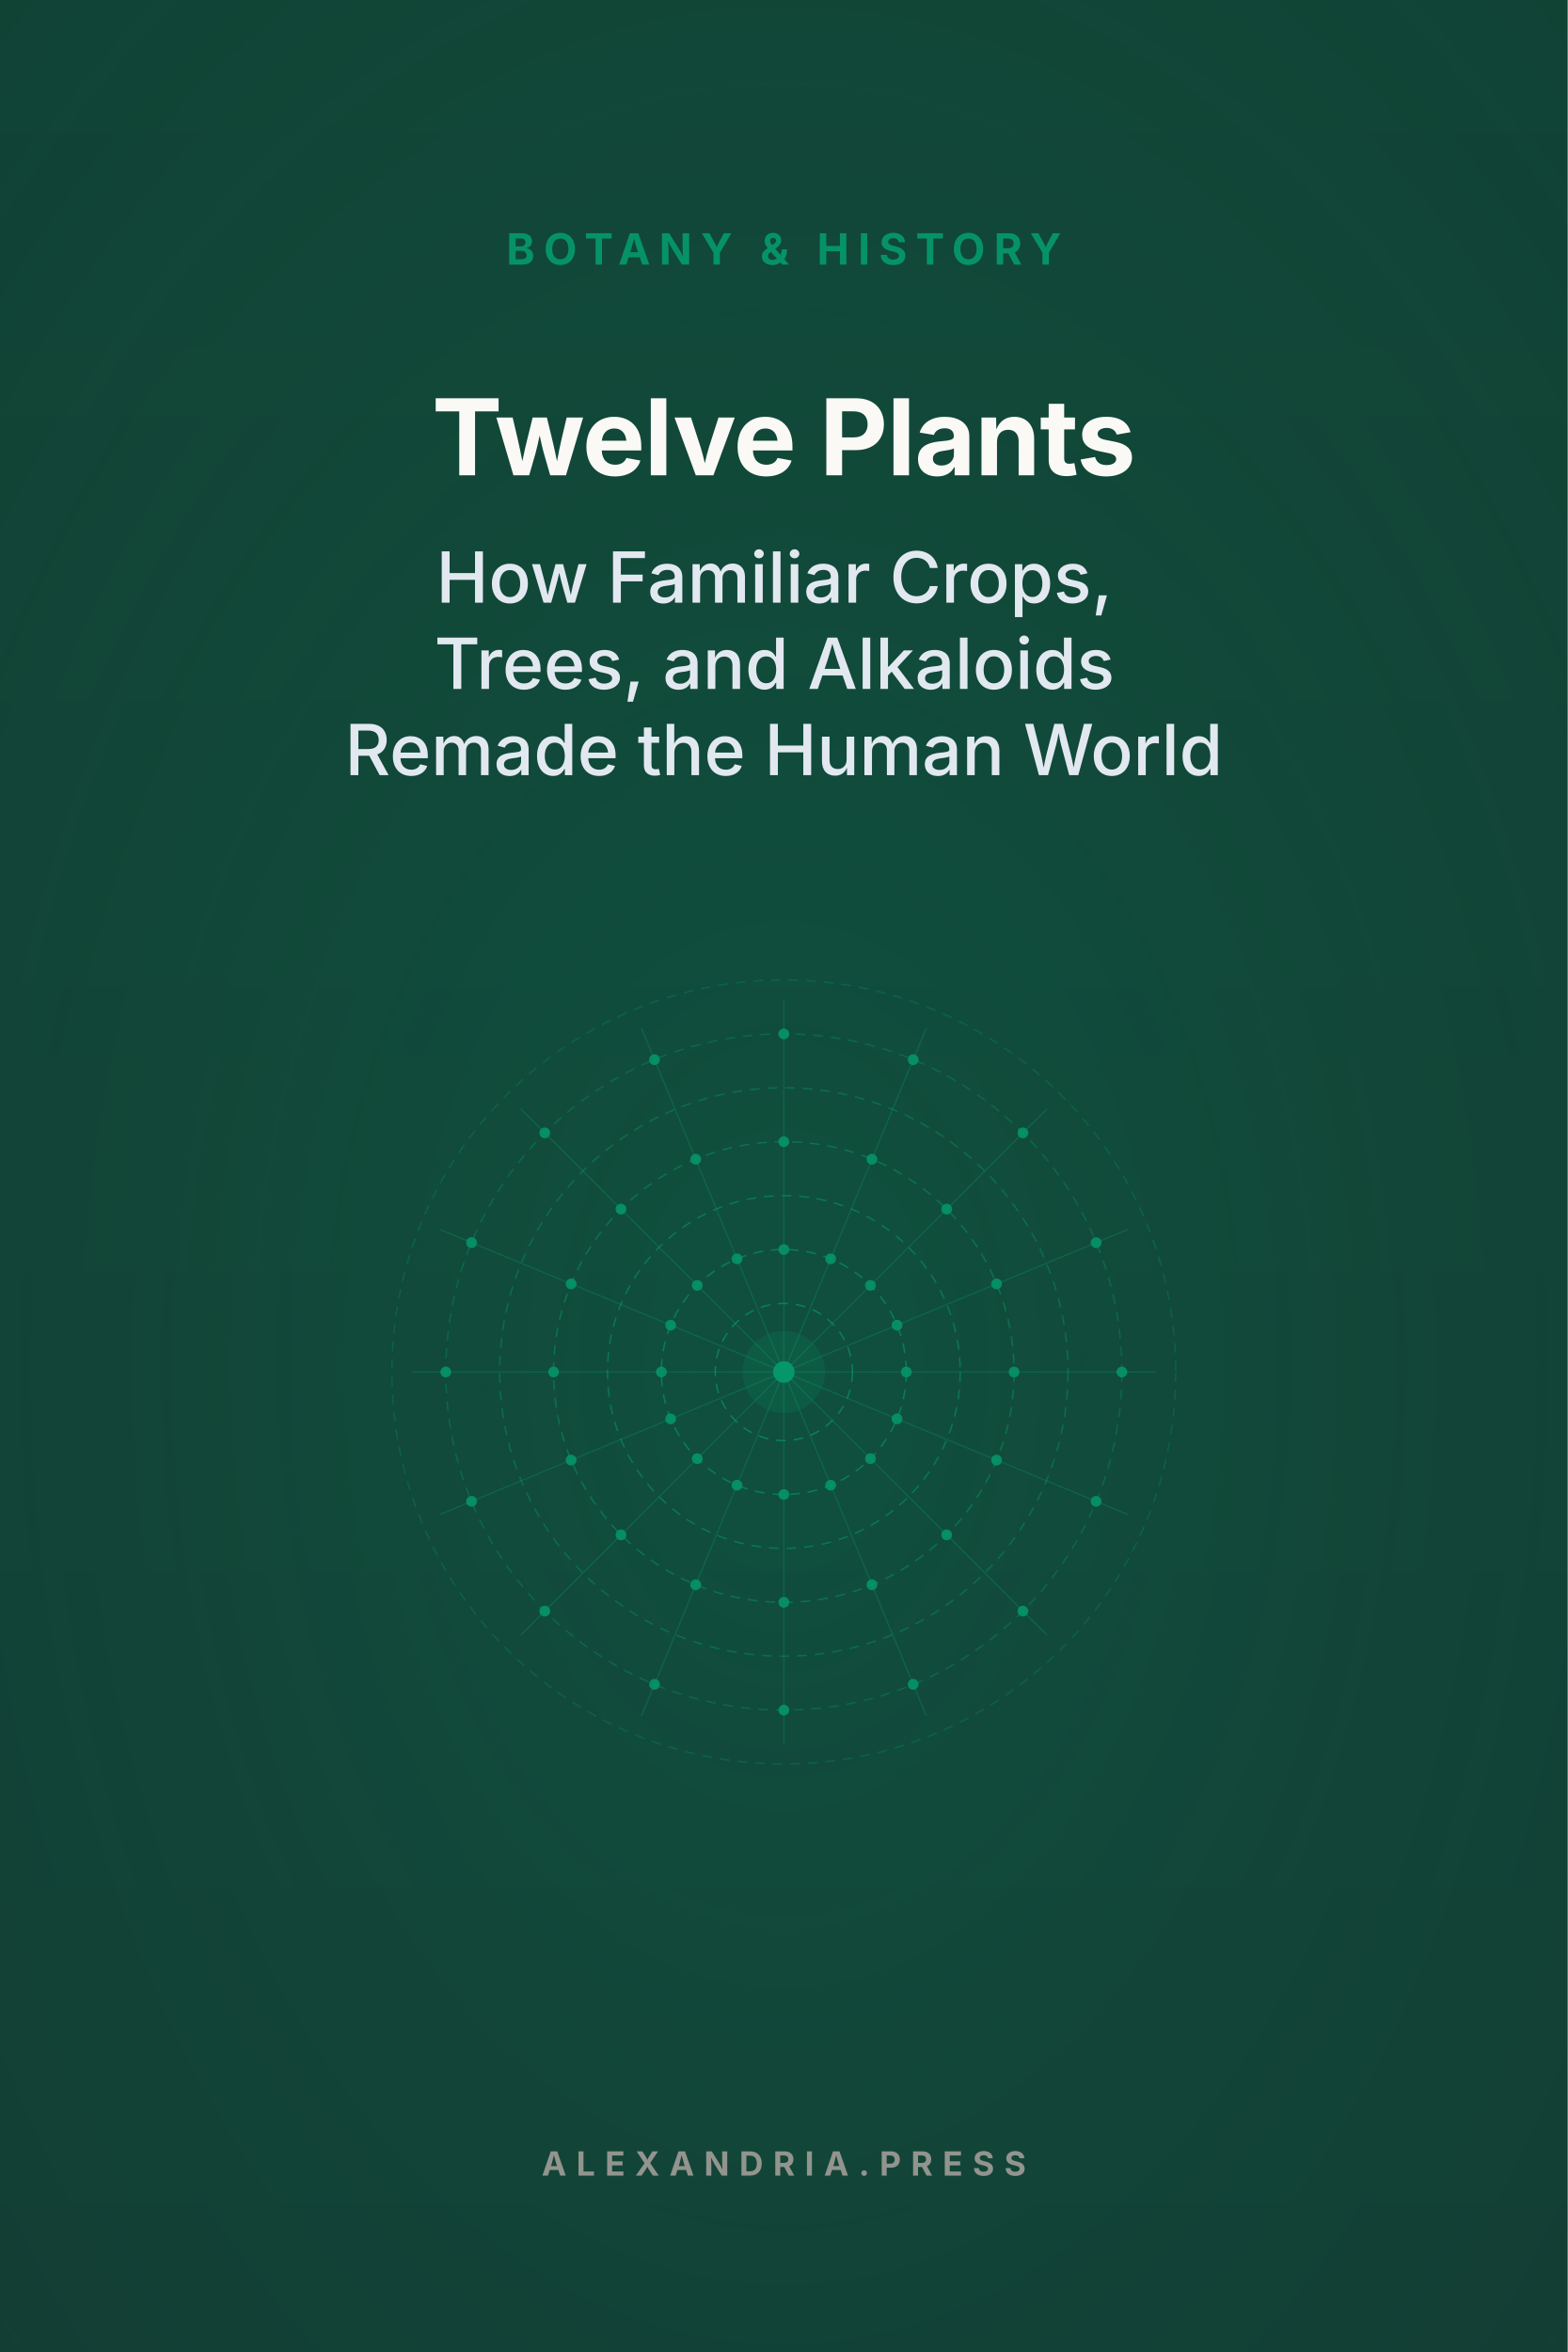
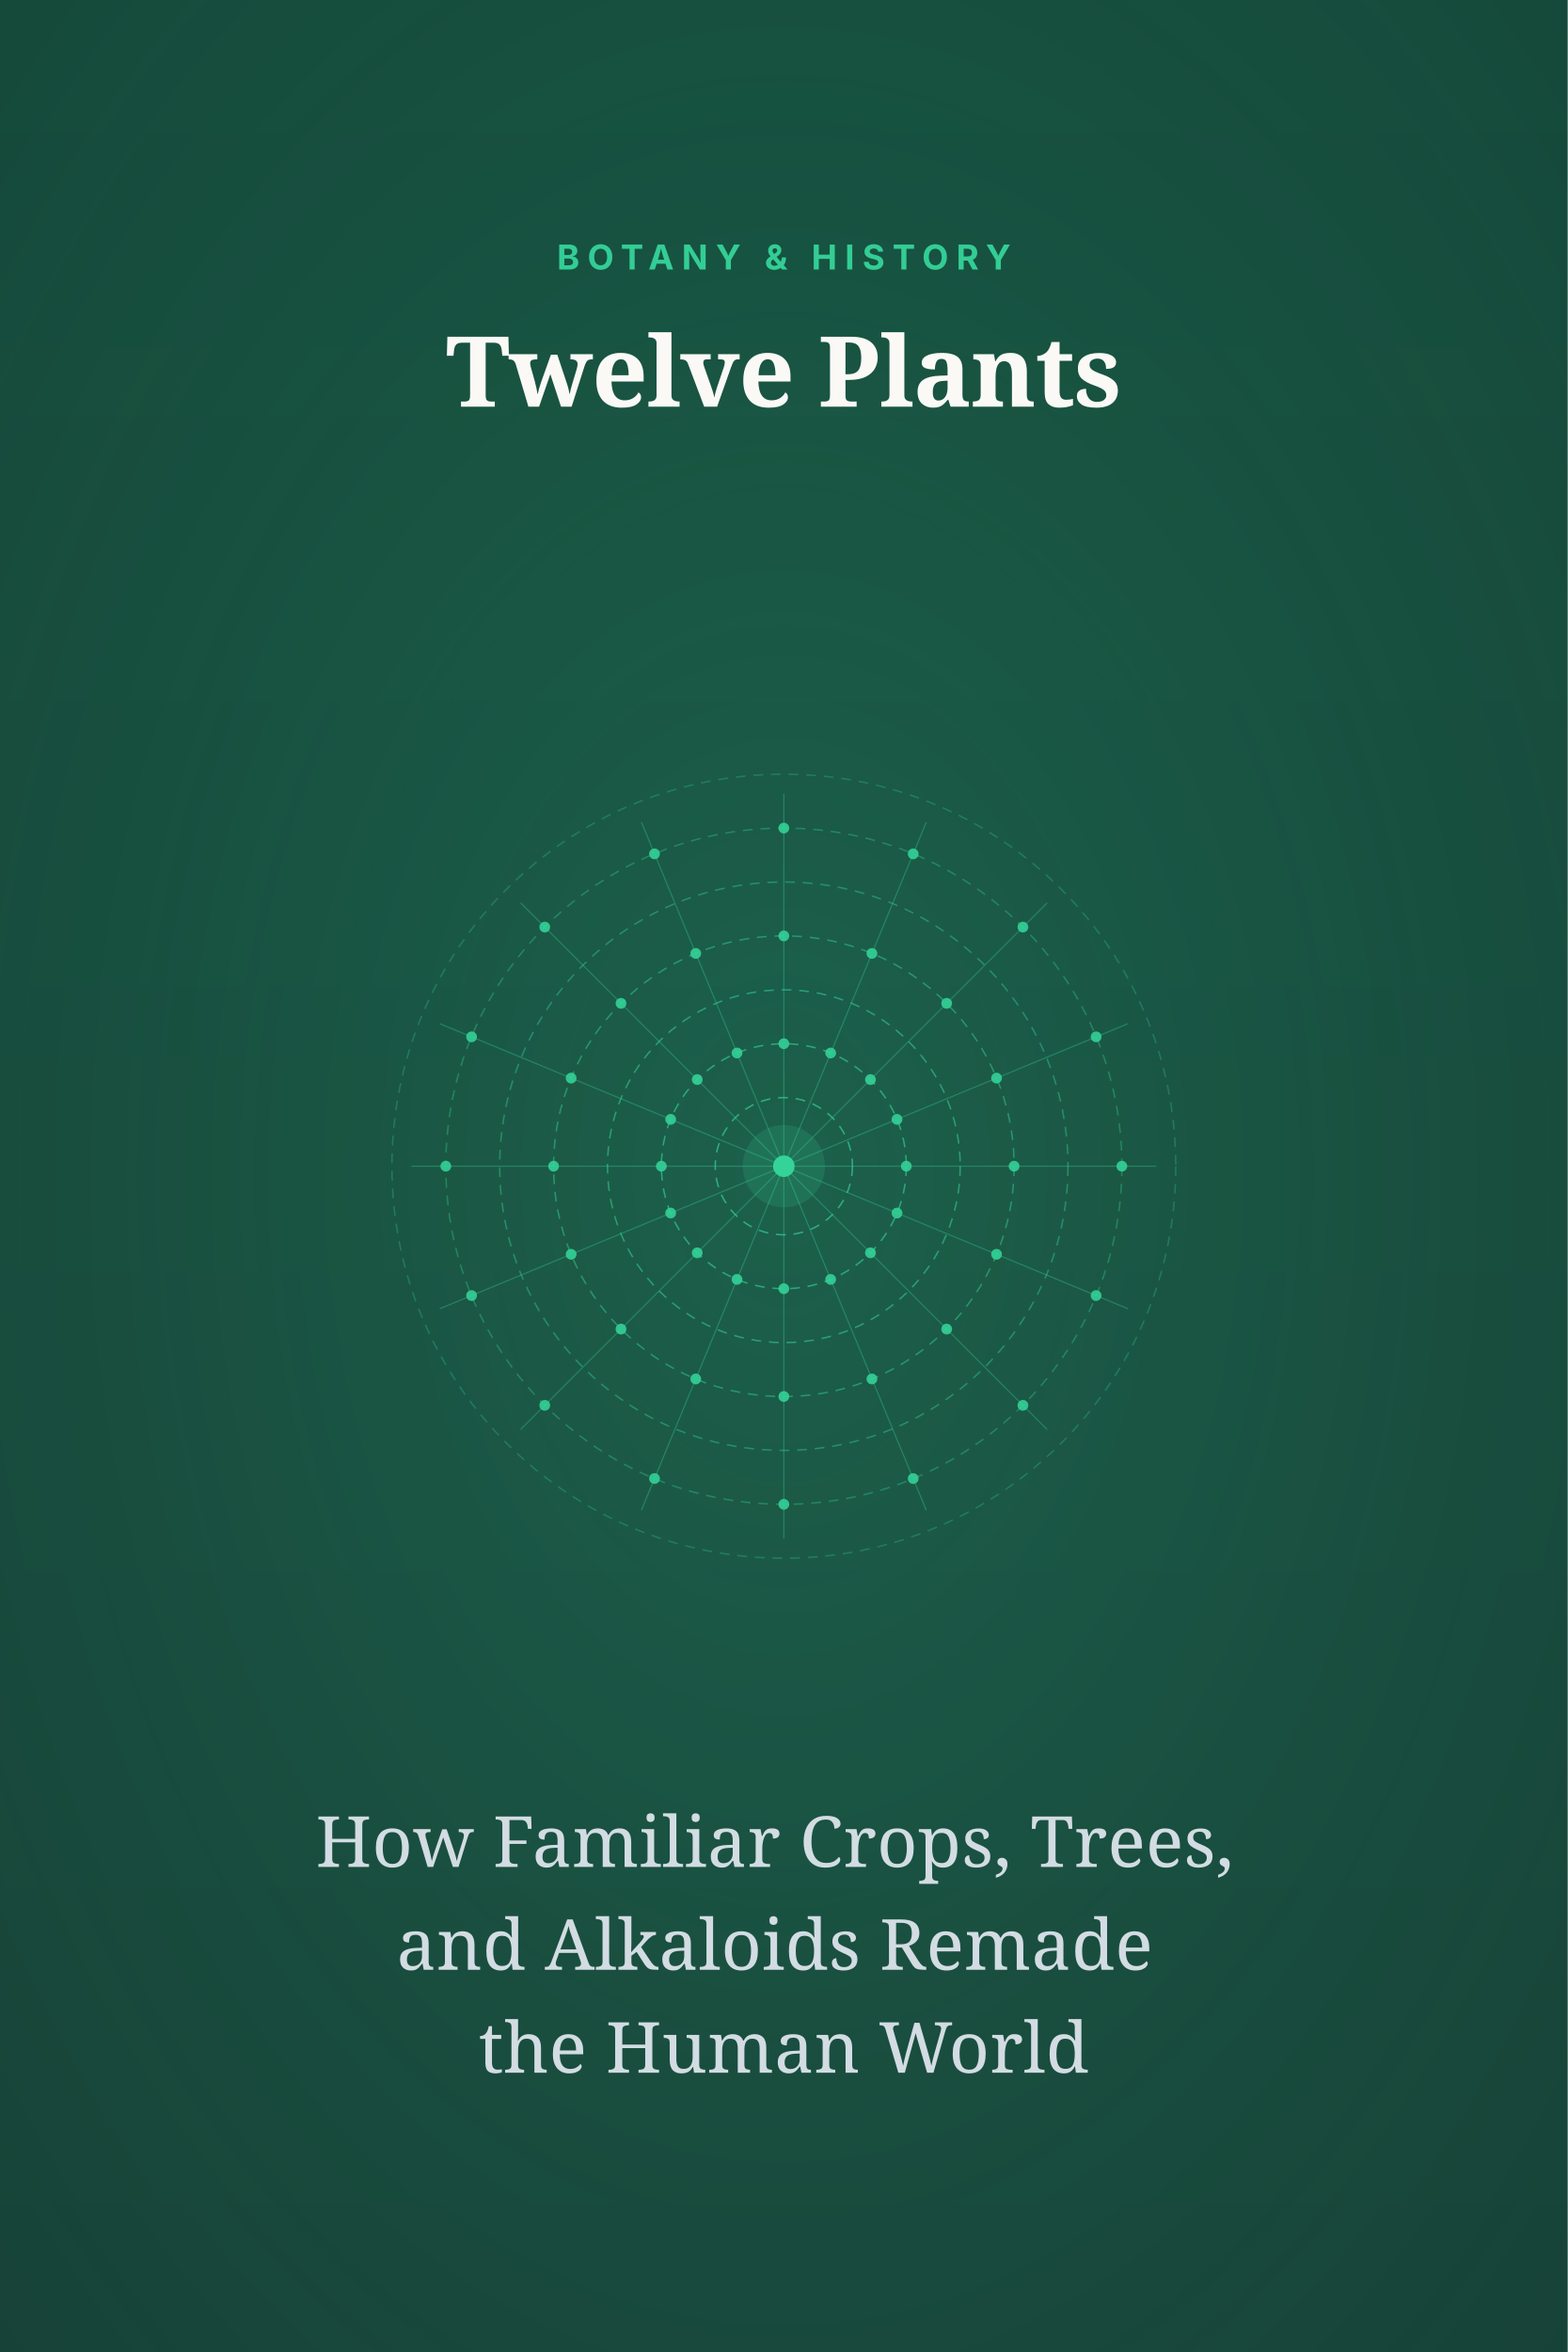
<svg xmlns="http://www.w3.org/2000/svg" viewBox="0 0 1600 2400" width="100%" height="100%">
  <defs>
    <linearGradient id="bg-twelve-plants" x1="0%" y1="0%" x2="0%" y2="100%">
      <stop offset="0%" stop-color="#123c31" />
      <stop offset="60%" stop-color="#14372f" />
      <stop offset="100%" stop-color="#14342e" />
    </linearGradient>
-     <radialGradient id="halo-twelve-plants" cx="50%" cy="58%" r="75%">
-       <stop offset="0%" stop-color="#059669" stop-opacity="0.26" />
-       <stop offset="55%" stop-color="#059669" stop-opacity="0.15" />
-       <stop offset="100%" stop-color="#059669" stop-opacity="0.08" />
+     <radialGradient id="halo-twelve-plants" cx="50%" cy="50%" r="75%">
+       <stop offset="0%" stop-color="#34d399" stop-opacity="0.26" />
+       <stop offset="55%" stop-color="#34d399" stop-opacity="0.15" />
+       <stop offset="100%" stop-color="#34d399" stop-opacity="0.08" />
    </radialGradient>
  </defs>
  <rect width="1600" height="2400" fill="url(#bg-twelve-plants)" />
  <rect width="1600" height="2400" fill="url(#halo-twelve-plants)" />
-   <g text-anchor="middle" font-family="'Inter', -apple-system, sans-serif">
-     <text x="800" y="270" font-size="44" font-weight="700" letter-spacing="9" fill="#059669" opacity="0.95">BOTANY &amp; HISTORY</text>
+   <g text-anchor="middle" font-family="'Inter', -apple-system, BlinkMacSystemFont, sans-serif">
+     <text x="800" y="275" font-size="35" font-weight="700" letter-spacing="8" fill="#34d399" opacity="0.95">BOTANY &amp; HISTORY</text>
  </g>
  <g text-anchor="middle">
-     <text x="800" y="485" font-family="'Inter', -apple-system, BlinkMacSystemFont, 'Segoe UI', sans-serif" font-size="108" font-weight="700" letter-spacing="-0.01em" fill="#faf9f6">
-       Twelve Plants
-     </text>
-     <text x="800" y="615" font-family="'Inter', -apple-system, BlinkMacSystemFont, 'Segoe UI', sans-serif" font-size="72" font-weight="500" fill="#e2e8f0">
-       <tspan x="800" dy="0">How Familiar Crops,</tspan>
-       <tspan x="800" dy="88">Trees, and Alkaloids</tspan>
-       <tspan x="800" dy="88">Remade the Human World</tspan>
+     <text x="800" y="415" font-family="'Literata', Georgia, serif" font-size="100" font-weight="700" letter-spacing="-0.01em" fill="#faf9f6">Twelve Plants</text>
+   </g>
+   <g class="emblem-network" transform="translate(0, -210)">
+     <circle cx="800" cy="1400" r="70" stroke="#34d399" stroke-width="1.5" stroke-dasharray="10,8" fill="none" opacity="0.69" />
+     <circle cx="800" cy="1400" r="125" stroke="#34d399" stroke-width="1.5" stroke-dasharray="10,8" fill="none" opacity="0.63" />
+     <circle cx="800" cy="1400" r="180" stroke="#34d399" stroke-width="1.5" stroke-dasharray="10,8" fill="none" opacity="0.56" />
+     <circle cx="800" cy="1400" r="235" stroke="#34d399" stroke-width="1.5" stroke-dasharray="10,8" fill="none" opacity="0.49" />
+     <circle cx="800" cy="1400" r="290" stroke="#34d399" stroke-width="1.5" stroke-dasharray="10,8" fill="none" opacity="0.43" />
+     <circle cx="800" cy="1400" r="345" stroke="#34d399" stroke-width="1.5" stroke-dasharray="10,8" fill="none" opacity="0.36" />
+     <circle cx="800" cy="1400" r="400" stroke="#34d399" stroke-width="1.5" stroke-dasharray="10,8" fill="none" opacity="0.29" />
+     <line x1="800" y1="1400" x2="1180.0" y2="1400.0" stroke="#34d399" stroke-width="1.2" opacity="0.35" />
+     <circle cx="925.0" cy="1400.0" r="5.5" fill="#34d399" opacity="0.88" />
+     <circle cx="1035.0" cy="1400.0" r="5.5" fill="#34d399" opacity="0.88" />
+     <circle cx="1145.0" cy="1400.0" r="5.5" fill="#34d399" opacity="0.88" />
+     <line x1="800" y1="1400" x2="1151.1" y2="1545.4" stroke="#34d399" stroke-width="1.2" opacity="0.35" />
+     <circle cx="915.5" cy="1447.8" r="5.5" fill="#34d399" opacity="0.88" />
+     <circle cx="1017.1" cy="1489.9" r="5.5" fill="#34d399" opacity="0.88" />
+     <circle cx="1118.7" cy="1532.0" r="5.5" fill="#34d399" opacity="0.88" />
+     <line x1="800" y1="1400" x2="1068.7" y2="1668.7" stroke="#34d399" stroke-width="1.2" opacity="0.35" />
+     <circle cx="888.4" cy="1488.4" r="5.5" fill="#34d399" opacity="0.88" />
+     <circle cx="966.2" cy="1566.2" r="5.5" fill="#34d399" opacity="0.88" />
+     <circle cx="1044.0" cy="1644.0" r="5.5" fill="#34d399" opacity="0.88" />
+     <line x1="800" y1="1400" x2="945.4" y2="1751.1" stroke="#34d399" stroke-width="1.2" opacity="0.35" />
+     <circle cx="847.8" cy="1515.5" r="5.5" fill="#34d399" opacity="0.88" />
+     <circle cx="889.9" cy="1617.1" r="5.5" fill="#34d399" opacity="0.88" />
+     <circle cx="932.0" cy="1718.7" r="5.5" fill="#34d399" opacity="0.88" />
+     <line x1="800" y1="1400" x2="800.0" y2="1780.0" stroke="#34d399" stroke-width="1.2" opacity="0.35" />
+     <circle cx="800.0" cy="1525.0" r="5.5" fill="#34d399" opacity="0.88" />
+     <circle cx="800.0" cy="1635.0" r="5.5" fill="#34d399" opacity="0.88" />
+     <circle cx="800.0" cy="1745.0" r="5.5" fill="#34d399" opacity="0.88" />
+     <line x1="800" y1="1400" x2="654.6" y2="1751.1" stroke="#34d399" stroke-width="1.2" opacity="0.35" />
+     <circle cx="752.2" cy="1515.5" r="5.5" fill="#34d399" opacity="0.88" />
+     <circle cx="710.1" cy="1617.1" r="5.5" fill="#34d399" opacity="0.88" />
+     <circle cx="668.0" cy="1718.7" r="5.5" fill="#34d399" opacity="0.88" />
+     <line x1="800" y1="1400" x2="531.3" y2="1668.7" stroke="#34d399" stroke-width="1.2" opacity="0.35" />
+     <circle cx="711.6" cy="1488.4" r="5.5" fill="#34d399" opacity="0.88" />
+     <circle cx="633.8" cy="1566.2" r="5.5" fill="#34d399" opacity="0.88" />
+     <circle cx="556.0" cy="1644.0" r="5.5" fill="#34d399" opacity="0.88" />
+     <line x1="800" y1="1400" x2="448.9" y2="1545.4" stroke="#34d399" stroke-width="1.2" opacity="0.35" />
+     <circle cx="684.5" cy="1447.8" r="5.5" fill="#34d399" opacity="0.88" />
+     <circle cx="582.9" cy="1489.9" r="5.5" fill="#34d399" opacity="0.88" />
+     <circle cx="481.3" cy="1532.0" r="5.5" fill="#34d399" opacity="0.88" />
+     <line x1="800" y1="1400" x2="420.0" y2="1400.0" stroke="#34d399" stroke-width="1.2" opacity="0.35" />
+     <circle cx="675.0" cy="1400.0" r="5.5" fill="#34d399" opacity="0.88" />
+     <circle cx="565.0" cy="1400.0" r="5.5" fill="#34d399" opacity="0.88" />
+     <circle cx="455.0" cy="1400.0" r="5.5" fill="#34d399" opacity="0.88" />
+     <line x1="800" y1="1400" x2="448.9" y2="1254.6" stroke="#34d399" stroke-width="1.2" opacity="0.35" />
+     <circle cx="684.5" cy="1352.2" r="5.5" fill="#34d399" opacity="0.88" />
+     <circle cx="582.9" cy="1310.1" r="5.5" fill="#34d399" opacity="0.88" />
+     <circle cx="481.3" cy="1268.0" r="5.5" fill="#34d399" opacity="0.88" />
+     <line x1="800" y1="1400" x2="531.3" y2="1131.3" stroke="#34d399" stroke-width="1.2" opacity="0.35" />
+     <circle cx="711.6" cy="1311.6" r="5.5" fill="#34d399" opacity="0.88" />
+     <circle cx="633.8" cy="1233.8" r="5.5" fill="#34d399" opacity="0.88" />
+     <circle cx="556.0" cy="1156.0" r="5.5" fill="#34d399" opacity="0.88" />
+     <line x1="800" y1="1400" x2="654.6" y2="1048.9" stroke="#34d399" stroke-width="1.2" opacity="0.35" />
+     <circle cx="752.2" cy="1284.5" r="5.5" fill="#34d399" opacity="0.88" />
+     <circle cx="710.1" cy="1182.9" r="5.5" fill="#34d399" opacity="0.88" />
+     <circle cx="668.0" cy="1081.3" r="5.5" fill="#34d399" opacity="0.88" />
+     <line x1="800" y1="1400" x2="800.0" y2="1020.0" stroke="#34d399" stroke-width="1.2" opacity="0.35" />
+     <circle cx="800.0" cy="1275.0" r="5.5" fill="#34d399" opacity="0.88" />
+     <circle cx="800.0" cy="1165.0" r="5.5" fill="#34d399" opacity="0.88" />
+     <circle cx="800.0" cy="1055.0" r="5.5" fill="#34d399" opacity="0.88" />
+     <line x1="800" y1="1400" x2="945.4" y2="1048.9" stroke="#34d399" stroke-width="1.2" opacity="0.35" />
+     <circle cx="847.8" cy="1284.5" r="5.5" fill="#34d399" opacity="0.88" />
+     <circle cx="889.9" cy="1182.9" r="5.5" fill="#34d399" opacity="0.88" />
+     <circle cx="932.0" cy="1081.3" r="5.5" fill="#34d399" opacity="0.88" />
+     <line x1="800" y1="1400" x2="1068.7" y2="1131.3" stroke="#34d399" stroke-width="1.2" opacity="0.35" />
+     <circle cx="888.4" cy="1311.6" r="5.5" fill="#34d399" opacity="0.88" />
+     <circle cx="966.2" cy="1233.8" r="5.5" fill="#34d399" opacity="0.88" />
+     <circle cx="1044.0" cy="1156.0" r="5.5" fill="#34d399" opacity="0.88" />
+     <line x1="800" y1="1400" x2="1151.1" y2="1254.6" stroke="#34d399" stroke-width="1.2" opacity="0.35" />
+     <circle cx="915.5" cy="1352.2" r="5.5" fill="#34d399" opacity="0.88" />
+     <circle cx="1017.1" cy="1310.1" r="5.5" fill="#34d399" opacity="0.88" />
+     <circle cx="1118.7" cy="1268.0" r="5.5" fill="#34d399" opacity="0.88" />
+     <circle cx="800" cy="1400" r="42" fill="#34d399" opacity="0.16" />
+     <circle cx="800" cy="1400" r="11" fill="#34d399" />
+   </g>
+   <g text-anchor="middle">
+     <text x="800" y="1905" font-family="'Literata', Georgia, serif" font-size="72" font-weight="500" letter-spacing="0.005em" fill="#e2e8f0" opacity="0.92">
+       <tspan x="800" dy="0">How Familiar Crops, Trees,</tspan>
+       <tspan x="800" dy="105">and Alkaloids Remade</tspan>
+       <tspan x="800" dy="105">the Human World</tspan>
    </text>
  </g>
-   <g class="emblem-network">
-     <circle cx="800" cy="1400" r="70" stroke="#059669" stroke-width="1.5" stroke-dasharray="10,8" fill="none" opacity="0.69" />
-     <circle cx="800" cy="1400" r="125" stroke="#059669" stroke-width="1.5" stroke-dasharray="10,8" fill="none" opacity="0.63" />
-     <circle cx="800" cy="1400" r="180" stroke="#059669" stroke-width="1.5" stroke-dasharray="10,8" fill="none" opacity="0.56" />
-     <circle cx="800" cy="1400" r="235" stroke="#059669" stroke-width="1.5" stroke-dasharray="10,8" fill="none" opacity="0.49" />
-     <circle cx="800" cy="1400" r="290" stroke="#059669" stroke-width="1.5" stroke-dasharray="10,8" fill="none" opacity="0.43" />
-     <circle cx="800" cy="1400" r="345" stroke="#059669" stroke-width="1.5" stroke-dasharray="10,8" fill="none" opacity="0.36" />
-     <circle cx="800" cy="1400" r="400" stroke="#059669" stroke-width="1.5" stroke-dasharray="10,8" fill="none" opacity="0.29" />
-     <line x1="800" y1="1400" x2="1180.0" y2="1400.0" stroke="#059669" stroke-width="1.2" opacity="0.35" />
-     <circle cx="925.0" cy="1400.0" r="5.5" fill="#059669" opacity="0.88" />
-     <circle cx="1035.0" cy="1400.0" r="5.5" fill="#059669" opacity="0.88" />
-     <circle cx="1145.0" cy="1400.0" r="5.5" fill="#059669" opacity="0.88" />
-     <line x1="800" y1="1400" x2="1151.1" y2="1545.4" stroke="#059669" stroke-width="1.2" opacity="0.35" />
-     <circle cx="915.5" cy="1447.8" r="5.5" fill="#059669" opacity="0.88" />
-     <circle cx="1017.1" cy="1489.9" r="5.5" fill="#059669" opacity="0.88" />
-     <circle cx="1118.7" cy="1532.0" r="5.5" fill="#059669" opacity="0.88" />
-     <line x1="800" y1="1400" x2="1068.7" y2="1668.7" stroke="#059669" stroke-width="1.2" opacity="0.35" />
-     <circle cx="888.4" cy="1488.4" r="5.5" fill="#059669" opacity="0.88" />
-     <circle cx="966.2" cy="1566.2" r="5.5" fill="#059669" opacity="0.88" />
-     <circle cx="1044.0" cy="1644.0" r="5.5" fill="#059669" opacity="0.88" />
-     <line x1="800" y1="1400" x2="945.4" y2="1751.1" stroke="#059669" stroke-width="1.2" opacity="0.35" />
-     <circle cx="847.8" cy="1515.5" r="5.5" fill="#059669" opacity="0.88" />
-     <circle cx="889.9" cy="1617.1" r="5.5" fill="#059669" opacity="0.88" />
-     <circle cx="932.0" cy="1718.7" r="5.5" fill="#059669" opacity="0.88" />
-     <line x1="800" y1="1400" x2="800.0" y2="1780.0" stroke="#059669" stroke-width="1.2" opacity="0.35" />
-     <circle cx="800.0" cy="1525.0" r="5.5" fill="#059669" opacity="0.88" />
-     <circle cx="800.0" cy="1635.0" r="5.5" fill="#059669" opacity="0.88" />
-     <circle cx="800.0" cy="1745.0" r="5.5" fill="#059669" opacity="0.88" />
-     <line x1="800" y1="1400" x2="654.6" y2="1751.1" stroke="#059669" stroke-width="1.2" opacity="0.35" />
-     <circle cx="752.2" cy="1515.5" r="5.5" fill="#059669" opacity="0.88" />
-     <circle cx="710.1" cy="1617.1" r="5.5" fill="#059669" opacity="0.88" />
-     <circle cx="668.0" cy="1718.7" r="5.5" fill="#059669" opacity="0.88" />
-     <line x1="800" y1="1400" x2="531.3" y2="1668.7" stroke="#059669" stroke-width="1.2" opacity="0.35" />
-     <circle cx="711.6" cy="1488.4" r="5.5" fill="#059669" opacity="0.88" />
-     <circle cx="633.8" cy="1566.2" r="5.5" fill="#059669" opacity="0.88" />
-     <circle cx="556.0" cy="1644.0" r="5.5" fill="#059669" opacity="0.88" />
-     <line x1="800" y1="1400" x2="448.9" y2="1545.4" stroke="#059669" stroke-width="1.2" opacity="0.35" />
-     <circle cx="684.5" cy="1447.8" r="5.5" fill="#059669" opacity="0.88" />
-     <circle cx="582.9" cy="1489.9" r="5.5" fill="#059669" opacity="0.88" />
-     <circle cx="481.3" cy="1532.0" r="5.5" fill="#059669" opacity="0.88" />
-     <line x1="800" y1="1400" x2="420.0" y2="1400.0" stroke="#059669" stroke-width="1.2" opacity="0.35" />
-     <circle cx="675.0" cy="1400.0" r="5.5" fill="#059669" opacity="0.88" />
-     <circle cx="565.0" cy="1400.0" r="5.5" fill="#059669" opacity="0.88" />
-     <circle cx="455.0" cy="1400.0" r="5.5" fill="#059669" opacity="0.88" />
-     <line x1="800" y1="1400" x2="448.9" y2="1254.6" stroke="#059669" stroke-width="1.2" opacity="0.35" />
-     <circle cx="684.5" cy="1352.2" r="5.5" fill="#059669" opacity="0.88" />
-     <circle cx="582.9" cy="1310.1" r="5.5" fill="#059669" opacity="0.88" />
-     <circle cx="481.3" cy="1268.0" r="5.5" fill="#059669" opacity="0.88" />
-     <line x1="800" y1="1400" x2="531.3" y2="1131.3" stroke="#059669" stroke-width="1.2" opacity="0.35" />
-     <circle cx="711.6" cy="1311.6" r="5.5" fill="#059669" opacity="0.88" />
-     <circle cx="633.8" cy="1233.8" r="5.5" fill="#059669" opacity="0.88" />
-     <circle cx="556.0" cy="1156.0" r="5.5" fill="#059669" opacity="0.88" />
-     <line x1="800" y1="1400" x2="654.6" y2="1048.9" stroke="#059669" stroke-width="1.2" opacity="0.35" />
-     <circle cx="752.2" cy="1284.5" r="5.5" fill="#059669" opacity="0.88" />
-     <circle cx="710.1" cy="1182.9" r="5.5" fill="#059669" opacity="0.88" />
-     <circle cx="668.0" cy="1081.3" r="5.5" fill="#059669" opacity="0.88" />
-     <line x1="800" y1="1400" x2="800.0" y2="1020.0" stroke="#059669" stroke-width="1.2" opacity="0.35" />
-     <circle cx="800.0" cy="1275.0" r="5.5" fill="#059669" opacity="0.88" />
-     <circle cx="800.0" cy="1165.0" r="5.5" fill="#059669" opacity="0.88" />
-     <circle cx="800.0" cy="1055.0" r="5.5" fill="#059669" opacity="0.88" />
-     <line x1="800" y1="1400" x2="945.4" y2="1048.9" stroke="#059669" stroke-width="1.2" opacity="0.35" />
-     <circle cx="847.8" cy="1284.5" r="5.5" fill="#059669" opacity="0.88" />
-     <circle cx="889.9" cy="1182.9" r="5.5" fill="#059669" opacity="0.88" />
-     <circle cx="932.0" cy="1081.3" r="5.5" fill="#059669" opacity="0.88" />
-     <line x1="800" y1="1400" x2="1068.7" y2="1131.3" stroke="#059669" stroke-width="1.2" opacity="0.35" />
-     <circle cx="888.4" cy="1311.6" r="5.5" fill="#059669" opacity="0.88" />
-     <circle cx="966.2" cy="1233.8" r="5.5" fill="#059669" opacity="0.88" />
-     <circle cx="1044.0" cy="1156.0" r="5.5" fill="#059669" opacity="0.88" />
-     <line x1="800" y1="1400" x2="1151.1" y2="1254.6" stroke="#059669" stroke-width="1.2" opacity="0.35" />
-     <circle cx="915.5" cy="1352.2" r="5.5" fill="#059669" opacity="0.88" />
-     <circle cx="1017.1" cy="1310.1" r="5.5" fill="#059669" opacity="0.88" />
-     <circle cx="1118.7" cy="1268.0" r="5.5" fill="#059669" opacity="0.88" />
-     <circle cx="800" cy="1400" r="42" fill="#059669" opacity="0.16" />
-     <circle cx="800" cy="1400" r="11" fill="#059669" />
-   </g>
-   <g text-anchor="middle" font-family="'Inter', -apple-system, sans-serif">
-     <text x="800" y="2220" font-size="34" font-weight="700" letter-spacing="10" fill="#a8a29e" opacity="0.85">ALEXANDRIA.PRESS</text>
-   </g>
</svg>
